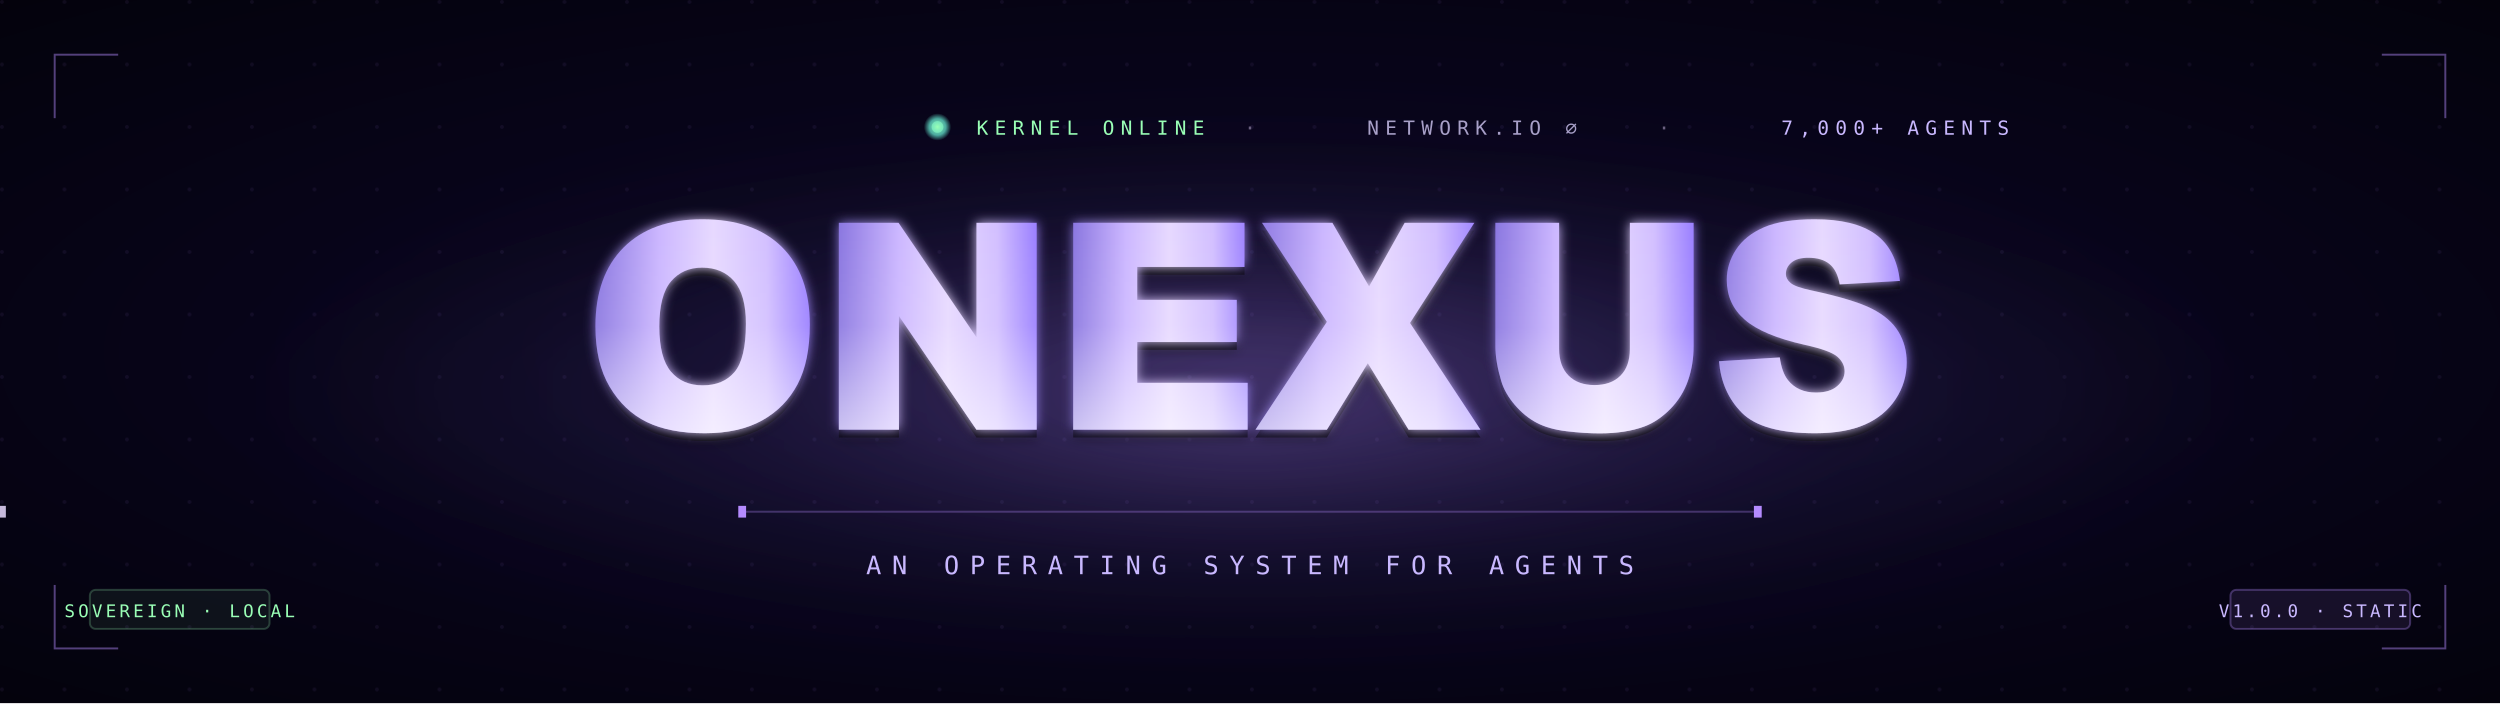
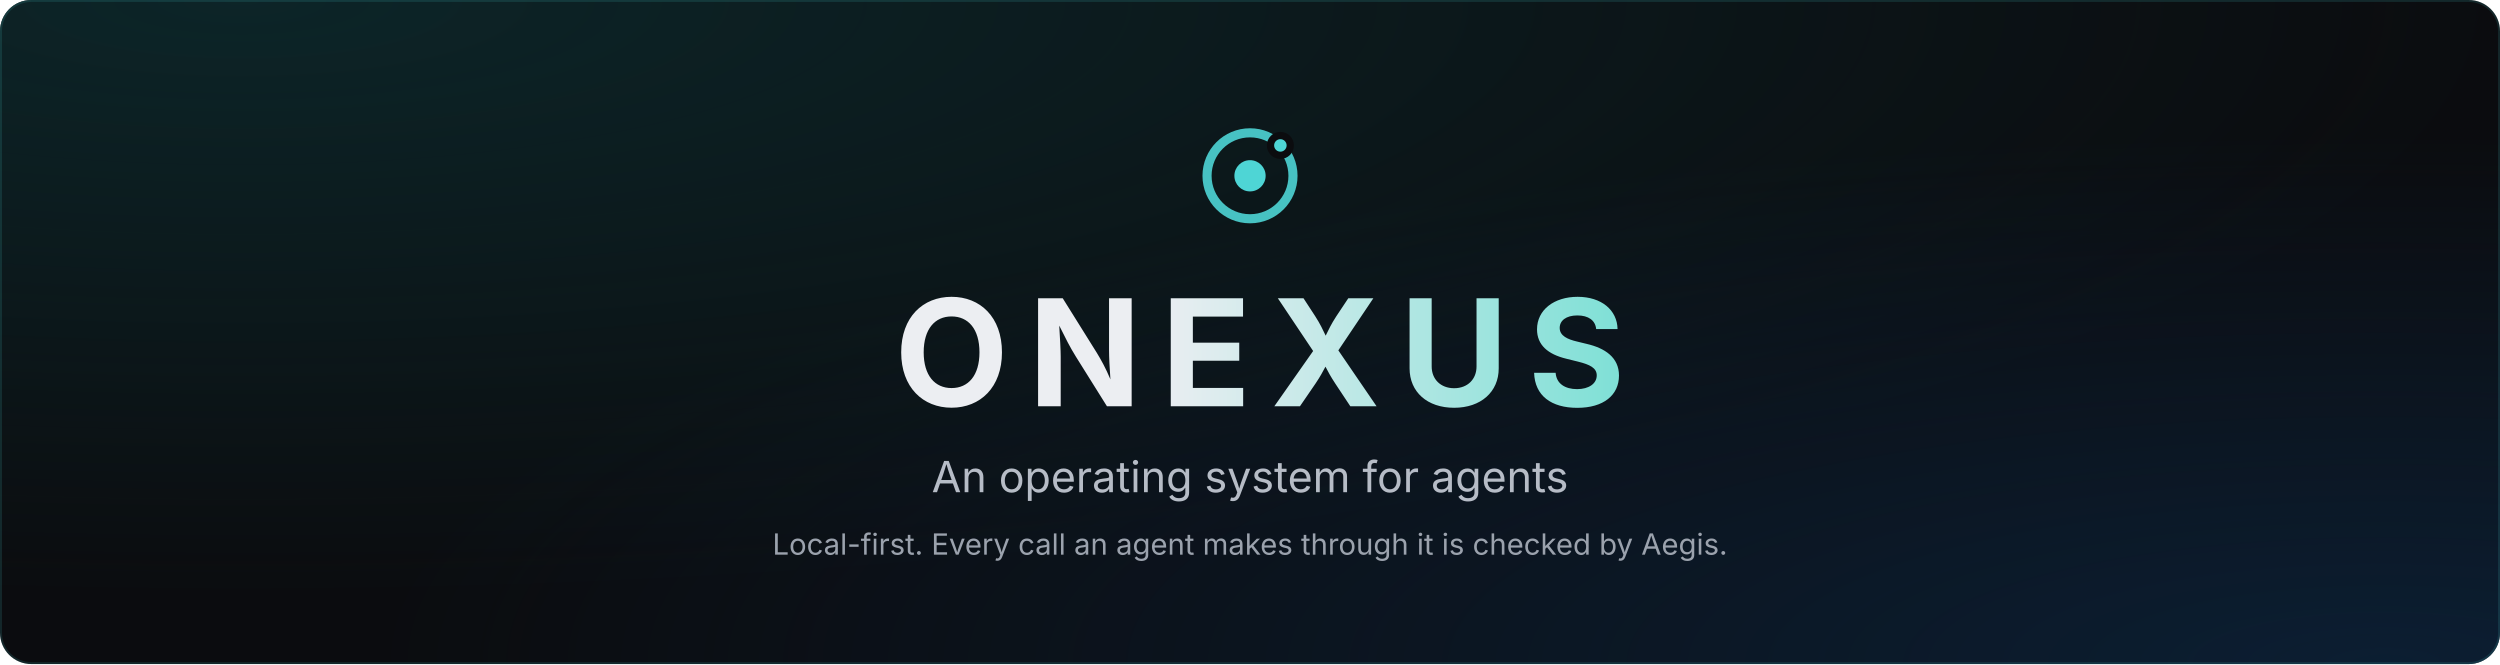
- <svg xmlns="http://www.w3.org/2000/svg" viewBox="0 0 1280 360" role="img" aria-label="ONEXUS — the operating system for agents" preserveAspectRatio="xMidYMid meet">
+ <svg xmlns="http://www.w3.org/2000/svg" viewBox="0 0 1280 340" role="img" aria-labelledby="t">
  <defs>
-     <radialGradient id="canvas" cx="50%" cy="50%" r="75%">
-       <stop offset="0%" stop-color="#0c0820" />
-       <stop offset="55%" stop-color="#070418" />
-       <stop offset="100%" stop-color="#03020a" />
+     <radialGradient id="f1" cx="0.1" cy="0" r="0.9">
+       <stop offset="0" stop-color="#0d2d30" stop-opacity="0.75" />
+       <stop offset="1" stop-color="#0d2d30" stop-opacity="0" />
    </radialGradient>
-     <linearGradient id="word" x1="0%" y1="0%" x2="100%" y2="0%">
-       <stop offset="0%" stop-color="#8a76e0" />
-       <stop offset="30%" stop-color="#cbb6ff" />
-       <stop offset="55%" stop-color="#e7d9ff" />
-       <stop offset="80%" stop-color="#d2bfff" />
-       <stop offset="100%" stop-color="#9a7fff" />
+     <radialGradient id="f2" cx="0.95" cy="1" r="0.8">
+       <stop offset="0" stop-color="#0c2a49" stop-opacity="0.6" />
+       <stop offset="1" stop-color="#0c2a49" stop-opacity="0" />
+     </radialGradient>
+     <linearGradient id="word" x1="0" y1="0" x2="1" y2="0">
+       <stop offset="0" stop-color="#eceef2" />
+       <stop offset="0.35" stop-color="#eceef2" />
+       <stop offset="1" stop-color="#7fe0d6" />
    </linearGradient>
-     <linearGradient id="top-hi" x1="50%" y1="0%" x2="50%" y2="100%">
-       <stop offset="0%" stop-color="rgba(255,255,255,0.65)" />
-       <stop offset="50%" stop-color="rgba(255,255,255,0.10)" />
-       <stop offset="100%" stop-color="rgba(255,255,255,0)" />
-     </linearGradient>
-     <radialGradient id="halo" cx="50%" cy="50%" r="50%">
-       <stop offset="0%" stop-color="rgba(180,139,255,0.45)" />
-       <stop offset="55%" stop-color="rgba(122, 95,212,0.13)" />
-       <stop offset="100%" stop-color="rgba(122, 95,212,0)" />
-     </radialGradient>
-     <filter id="halo-blur" x="-20%" y="-20%" width="140%" height="140%">
-       <feGaussianBlur stdDeviation="30" />
-     </filter>
-     <filter id="word-glow" x="-10%" y="-30%" width="120%" height="160%">
-       <feGaussianBlur stdDeviation="3" result="b" />
-       <feMerge>
-         <feMergeNode in="b" />
-         <feMergeNode in="SourceGraphic" />
-       </feMerge>
-     </filter>
-     <radialGradient id="pulse" cx="50%" cy="50%" r="50%">
-       <stop offset="0%" stop-color="#9affb6" stop-opacity="1" />
-       <stop offset="60%" stop-color="#5cd4c0" stop-opacity="0.8" />
-       <stop offset="100%" stop-color="#5cd4c0" stop-opacity="0" />
-     </radialGradient>
-     <pattern id="dots" x="0" y="0" width="32" height="32" patternUnits="userSpaceOnUse">
-       <circle cx="1" cy="1" r="1" fill="rgba(180,139,255,0.07)" />
-     </pattern>
  </defs>
-   <rect width="1280" height="360" fill="url(#canvas)" />
-   <rect width="1280" height="360" fill="url(#dots)" />
-   <ellipse cx="640" cy="200" rx="520" ry="120" fill="url(#halo)" filter="url(#halo-blur)" />
-   <g stroke="rgba(180,139,255,0.45)" stroke-width="1" fill="none" stroke-linecap="square">
-     <path d="M28 28 L28 60 M28 28 L60 28" />
-     <path d="M1252 28 L1252 60 M1252 28 L1220 28" />
-     <path d="M28 332 L28 300 M28 332 L60 332" />
-     <path d="M1252 332 L1252 300 M1252 332 L1220 332" />
+   <style>
+     text { font-family: -apple-system, BlinkMacSystemFont, "SF Pro Display", "Segoe UI", Inter, Roboto, "Helvetica Neue", Arial, sans-serif; }
+   </style>
+   <rect width="1280" height="340" rx="16" fill="#0b0c0f" />
+   <rect width="1280" height="340" rx="16" fill="url(#f1)" />
+   <rect width="1280" height="340" rx="16" fill="url(#f2)" />
+   <rect x="0.5" y="0.5" width="1279" height="339" rx="15.5" fill="none" stroke="#4ed5d5" stroke-opacity="0.14" />
+   <g transform="translate(608 58) scale(2.667)">
+     <circle cx="12" cy="12" r="8.25" fill="none" stroke="#4ed5d5" stroke-width="1.75" opacity="0.9" />
+     <circle cx="12" cy="12" r="3" fill="#4ed5d5" />
+     <circle cx="17.83" cy="6.17" r="1.9" fill="#4ed5d5" stroke="#0b0c0f" stroke-width="1.4" />
  </g>
-   <g font-family="ui-monospace,'JetBrains Mono','SF Mono',Menlo,monospace" font-size="10" letter-spacing="0.32em">
-     <circle cx="480" cy="65" r="3" fill="#9affb6" />
-     <circle cx="480" cy="65" r="7" fill="url(#pulse)">
-       <animate attributeName="r" values="5;9;5" dur="2.4s" repeatCount="indefinite" />
-       <animate attributeName="opacity" values="0.9;0.2;0.9" dur="2.4s" repeatCount="indefinite" />
-     </circle>
-     <text x="500" y="69" text-anchor="start" fill="#9affb6">KERNEL ONLINE</text>
-     <text x="640" y="69" text-anchor="middle" fill="#6b6080">·</text>
-     <text x="700" y="69" text-anchor="start" fill="#a8a0c8">NETWORK.IO  ∅</text>
-     <text x="852" y="69" text-anchor="middle" fill="#6b6080">·</text>
-     <text x="912" y="69" text-anchor="start" fill="#c9b8ff">7,000+ AGENTS</text>
-   </g>
-   <g fill="rgba(0,0,0,0.55)" transform="translate(0 4)" filter="url(#word-glow)">
-     <g transform="translate(298.13 220.00) scale(0.072266 -0.072266)">
-       <path d="M93 732Q93 1091 293.0 1291.0Q493 1491 850 1491Q1216 1491 1414.0 1294.5Q1612 1098 1612 744Q1612 487 1525.5 322.5Q1439 158 1275.5 66.5Q1112 -25 868 -25Q620 -25 457.5 54.0Q295 133 194.0 304.0Q93 475 93 732ZM546 730Q546 508 628.5 411.0Q711 314 853 314Q999 314 1079.0 409.0Q1159 504 1159 750Q1159 957 1075.5 1052.5Q992 1148 849 1148Q712 1148 629.0 1051.0Q546 954 546 730Z" />
-     </g>
-     <g transform="translate(418.42 220.00) scale(0.072266 -0.072266)">
-       <path d="M153 1466H576L1128 655V1466H1555V0H1128L579 805V0H153Z" />
-     </g>
-     <g transform="translate(538.70 220.00) scale(0.072266 -0.072266)">
-       <path d="M149 1466H1363V1153H603V920H1308V621H603V332H1385V0H149Z" />
-     </g>
-     <g transform="translate(642.58 220.00) scale(0.072266 -0.072266)">
-       <path d="M49 1466H548L808 1015L1060 1466H1554L1098 756L1597 0H1088L799 471L509 0H3L509 764Z" />
-     </g>
-     <g transform="translate(754.70 220.00) scale(0.072266 -0.072266)">
-       <path d="M1104 1466H1556V592Q1556 462 1515.5 346.5Q1475 231 1388.5 144.5Q1302 58 1207 23Q1075 -26 890 -26Q783 -26 656.5 -11.0Q530 4 445.0 48.5Q360 93 289.5 175.0Q219 257 193 344Q151 484 151 592V1466H603V571Q603 451 669.5 383.5Q736 316 854 316Q971 316 1037.5 382.5Q1104 449 1104 571Z" />
-     </g>
-     <g transform="translate(874.99 220.00) scale(0.072266 -0.072266)">
-       <path d="M71 485 502 512Q516 407 559 352Q629 263 759 263Q856 263 908.5 308.5Q961 354 961 414Q961 471 911 516Q861 561 679 601Q381 668 254 779Q126 890 126 1062Q126 1175 191.5 1275.5Q257 1376 388.5 1433.5Q520 1491 749 1491Q1030 1491 1177.5 1386.5Q1325 1282 1353 1054L926 1029Q909 1128 854.5 1173.0Q800 1218 704 1218Q625 1218 585.0 1184.5Q545 1151 545 1103Q545 1068 578 1040Q610 1011 730 986Q1027 922 1155.5 856.5Q1284 791 1342.5 694.0Q1401 597 1401 477Q1401 336 1323.0 217.0Q1245 98 1105.0 36.5Q965 -25 752 -25Q378 -25 234.0 119.0Q90 263 71 485Z" />
-     </g>
-   </g>
-   <g fill="url(#word)" filter="url(#word-glow)">
-     <g transform="translate(298.13 220.00) scale(0.072266 -0.072266)">
-       <path d="M93 732Q93 1091 293.0 1291.0Q493 1491 850 1491Q1216 1491 1414.0 1294.5Q1612 1098 1612 744Q1612 487 1525.5 322.5Q1439 158 1275.5 66.5Q1112 -25 868 -25Q620 -25 457.5 54.0Q295 133 194.0 304.0Q93 475 93 732ZM546 730Q546 508 628.5 411.0Q711 314 853 314Q999 314 1079.0 409.0Q1159 504 1159 750Q1159 957 1075.5 1052.5Q992 1148 849 1148Q712 1148 629.0 1051.0Q546 954 546 730Z" />
-     </g>
-     <g transform="translate(418.42 220.00) scale(0.072266 -0.072266)">
-       <path d="M153 1466H576L1128 655V1466H1555V0H1128L579 805V0H153Z" />
-     </g>
-     <g transform="translate(538.70 220.00) scale(0.072266 -0.072266)">
-       <path d="M149 1466H1363V1153H603V920H1308V621H603V332H1385V0H149Z" />
-     </g>
-     <g transform="translate(642.58 220.00) scale(0.072266 -0.072266)">
-       <path d="M49 1466H548L808 1015L1060 1466H1554L1098 756L1597 0H1088L799 471L509 0H3L509 764Z" />
-     </g>
-     <g transform="translate(754.70 220.00) scale(0.072266 -0.072266)">
-       <path d="M1104 1466H1556V592Q1556 462 1515.5 346.5Q1475 231 1388.5 144.5Q1302 58 1207 23Q1075 -26 890 -26Q783 -26 656.5 -11.0Q530 4 445.0 48.5Q360 93 289.5 175.0Q219 257 193 344Q151 484 151 592V1466H603V571Q603 451 669.5 383.5Q736 316 854 316Q971 316 1037.5 382.5Q1104 449 1104 571Z" />
-     </g>
-     <g transform="translate(874.99 220.00) scale(0.072266 -0.072266)">
-       <path d="M71 485 502 512Q516 407 559 352Q629 263 759 263Q856 263 908.5 308.5Q961 354 961 414Q961 471 911 516Q861 561 679 601Q381 668 254 779Q126 890 126 1062Q126 1175 191.5 1275.5Q257 1376 388.5 1433.5Q520 1491 749 1491Q1030 1491 1177.5 1386.5Q1325 1282 1353 1054L926 1029Q909 1128 854.5 1173.0Q800 1218 704 1218Q625 1218 585.0 1184.5Q545 1151 545 1103Q545 1068 578 1040Q610 1011 730 986Q1027 922 1155.5 856.5Q1284 791 1342.5 694.0Q1401 597 1401 477Q1401 336 1323.0 217.0Q1245 98 1105.0 36.5Q965 -25 752 -25Q378 -25 234.0 119.0Q90 263 71 485Z" />
-     </g>
-   </g>
-   <g fill="url(#top-hi)" style="mix-blend-mode:screen" opacity="0.85">
-     <g transform="translate(298.13 220.00) scale(0.072266 -0.072266)">
-       <path d="M93 732Q93 1091 293.0 1291.0Q493 1491 850 1491Q1216 1491 1414.0 1294.5Q1612 1098 1612 744Q1612 487 1525.5 322.5Q1439 158 1275.5 66.5Q1112 -25 868 -25Q620 -25 457.5 54.0Q295 133 194.0 304.0Q93 475 93 732ZM546 730Q546 508 628.5 411.0Q711 314 853 314Q999 314 1079.0 409.0Q1159 504 1159 750Q1159 957 1075.5 1052.5Q992 1148 849 1148Q712 1148 629.0 1051.0Q546 954 546 730Z" />
-     </g>
-     <g transform="translate(418.42 220.00) scale(0.072266 -0.072266)">
-       <path d="M153 1466H576L1128 655V1466H1555V0H1128L579 805V0H153Z" />
-     </g>
-     <g transform="translate(538.70 220.00) scale(0.072266 -0.072266)">
-       <path d="M149 1466H1363V1153H603V920H1308V621H603V332H1385V0H149Z" />
-     </g>
-     <g transform="translate(642.58 220.00) scale(0.072266 -0.072266)">
-       <path d="M49 1466H548L808 1015L1060 1466H1554L1098 756L1597 0H1088L799 471L509 0H3L509 764Z" />
-     </g>
-     <g transform="translate(754.70 220.00) scale(0.072266 -0.072266)">
-       <path d="M1104 1466H1556V592Q1556 462 1515.5 346.5Q1475 231 1388.5 144.5Q1302 58 1207 23Q1075 -26 890 -26Q783 -26 656.5 -11.0Q530 4 445.0 48.5Q360 93 289.5 175.0Q219 257 193 344Q151 484 151 592V1466H603V571Q603 451 669.5 383.5Q736 316 854 316Q971 316 1037.5 382.5Q1104 449 1104 571Z" />
-     </g>
-     <g transform="translate(874.99 220.00) scale(0.072266 -0.072266)">
-       <path d="M71 485 502 512Q516 407 559 352Q629 263 759 263Q856 263 908.5 308.5Q961 354 961 414Q961 471 911 516Q861 561 679 601Q381 668 254 779Q126 890 126 1062Q126 1175 191.5 1275.5Q257 1376 388.5 1433.5Q520 1491 749 1491Q1030 1491 1177.5 1386.5Q1325 1282 1353 1054L926 1029Q909 1128 854.5 1173.0Q800 1218 704 1218Q625 1218 585.0 1184.5Q545 1151 545 1103Q545 1068 578 1040Q610 1011 730 986Q1027 922 1155.5 856.5Q1284 791 1342.5 694.0Q1401 597 1401 477Q1401 336 1323.0 217.0Q1245 98 1105.0 36.5Q965 -25 752 -25Q378 -25 234.0 119.0Q90 263 71 485Z" />
-     </g>
-   </g>
-   <g>
-     <line x1="380" y1="262" x2="900" y2="262" stroke="rgba(180,139,255,0.30)" stroke-width="1" />
-     <rect x="378" y="259" width="4" height="6" fill="#b48bff" />
-     <rect x="898" y="259" width="4" height="6" fill="#b48bff" />
-     <rect x="0" y="259" width="3" height="6" fill="#e7d9ff" opacity="0.85">
-       <animate attributeName="x" values="380;896;380" dur="6s" repeatCount="indefinite" />
-     </rect>
-   </g>
-   <text x="640" y="294" text-anchor="middle" font-family="ui-monospace,'JetBrains Mono','SF Mono',Menlo,monospace" font-size="13" letter-spacing="0.42em" fill="#c9b8ff" font-weight="500">AN OPERATING SYSTEM FOR AGENTS</text>
-   <g transform="translate(1188 314)" font-family="ui-monospace,'JetBrains Mono','SF Mono',Menlo,monospace" font-size="9" letter-spacing="0.18em">
-     <rect x="-46" y="-12" width="92" height="20" rx="3" fill="rgba(180,139,255,0.10)" stroke="rgba(180,139,255,0.32)" />
-     <text x="0" y="2" text-anchor="middle" fill="#c9b8ff">V1.0.0 · STATIC</text>
-   </g>
-   <g transform="translate(92 314)" font-family="ui-monospace,'JetBrains Mono','SF Mono',Menlo,monospace" font-size="9" letter-spacing="0.18em">
-     <rect x="-46" y="-12" width="92" height="20" rx="3" fill="rgba(154,255,182,0.06)" stroke="rgba(154,255,182,0.22)" />
-     <text x="0" y="2" text-anchor="middle" fill="#9affb6">SOVEREIGN · LOCAL</text>
-   </g>
+   <text x="645" y="208" text-anchor="middle" font-size="76" font-weight="700" letter-spacing="10" fill="url(#word)">ONEXUS</text>
+   <text x="640" y="252" text-anchor="middle" font-size="22" fill="#b6bcc6">An operating system for agents</text>
+   <text x="640" y="284" text-anchor="middle" font-size="15" fill="#9ba2ad">Local-first. Every call an agent makes through it is checked by Aegis.</text>
</svg>
